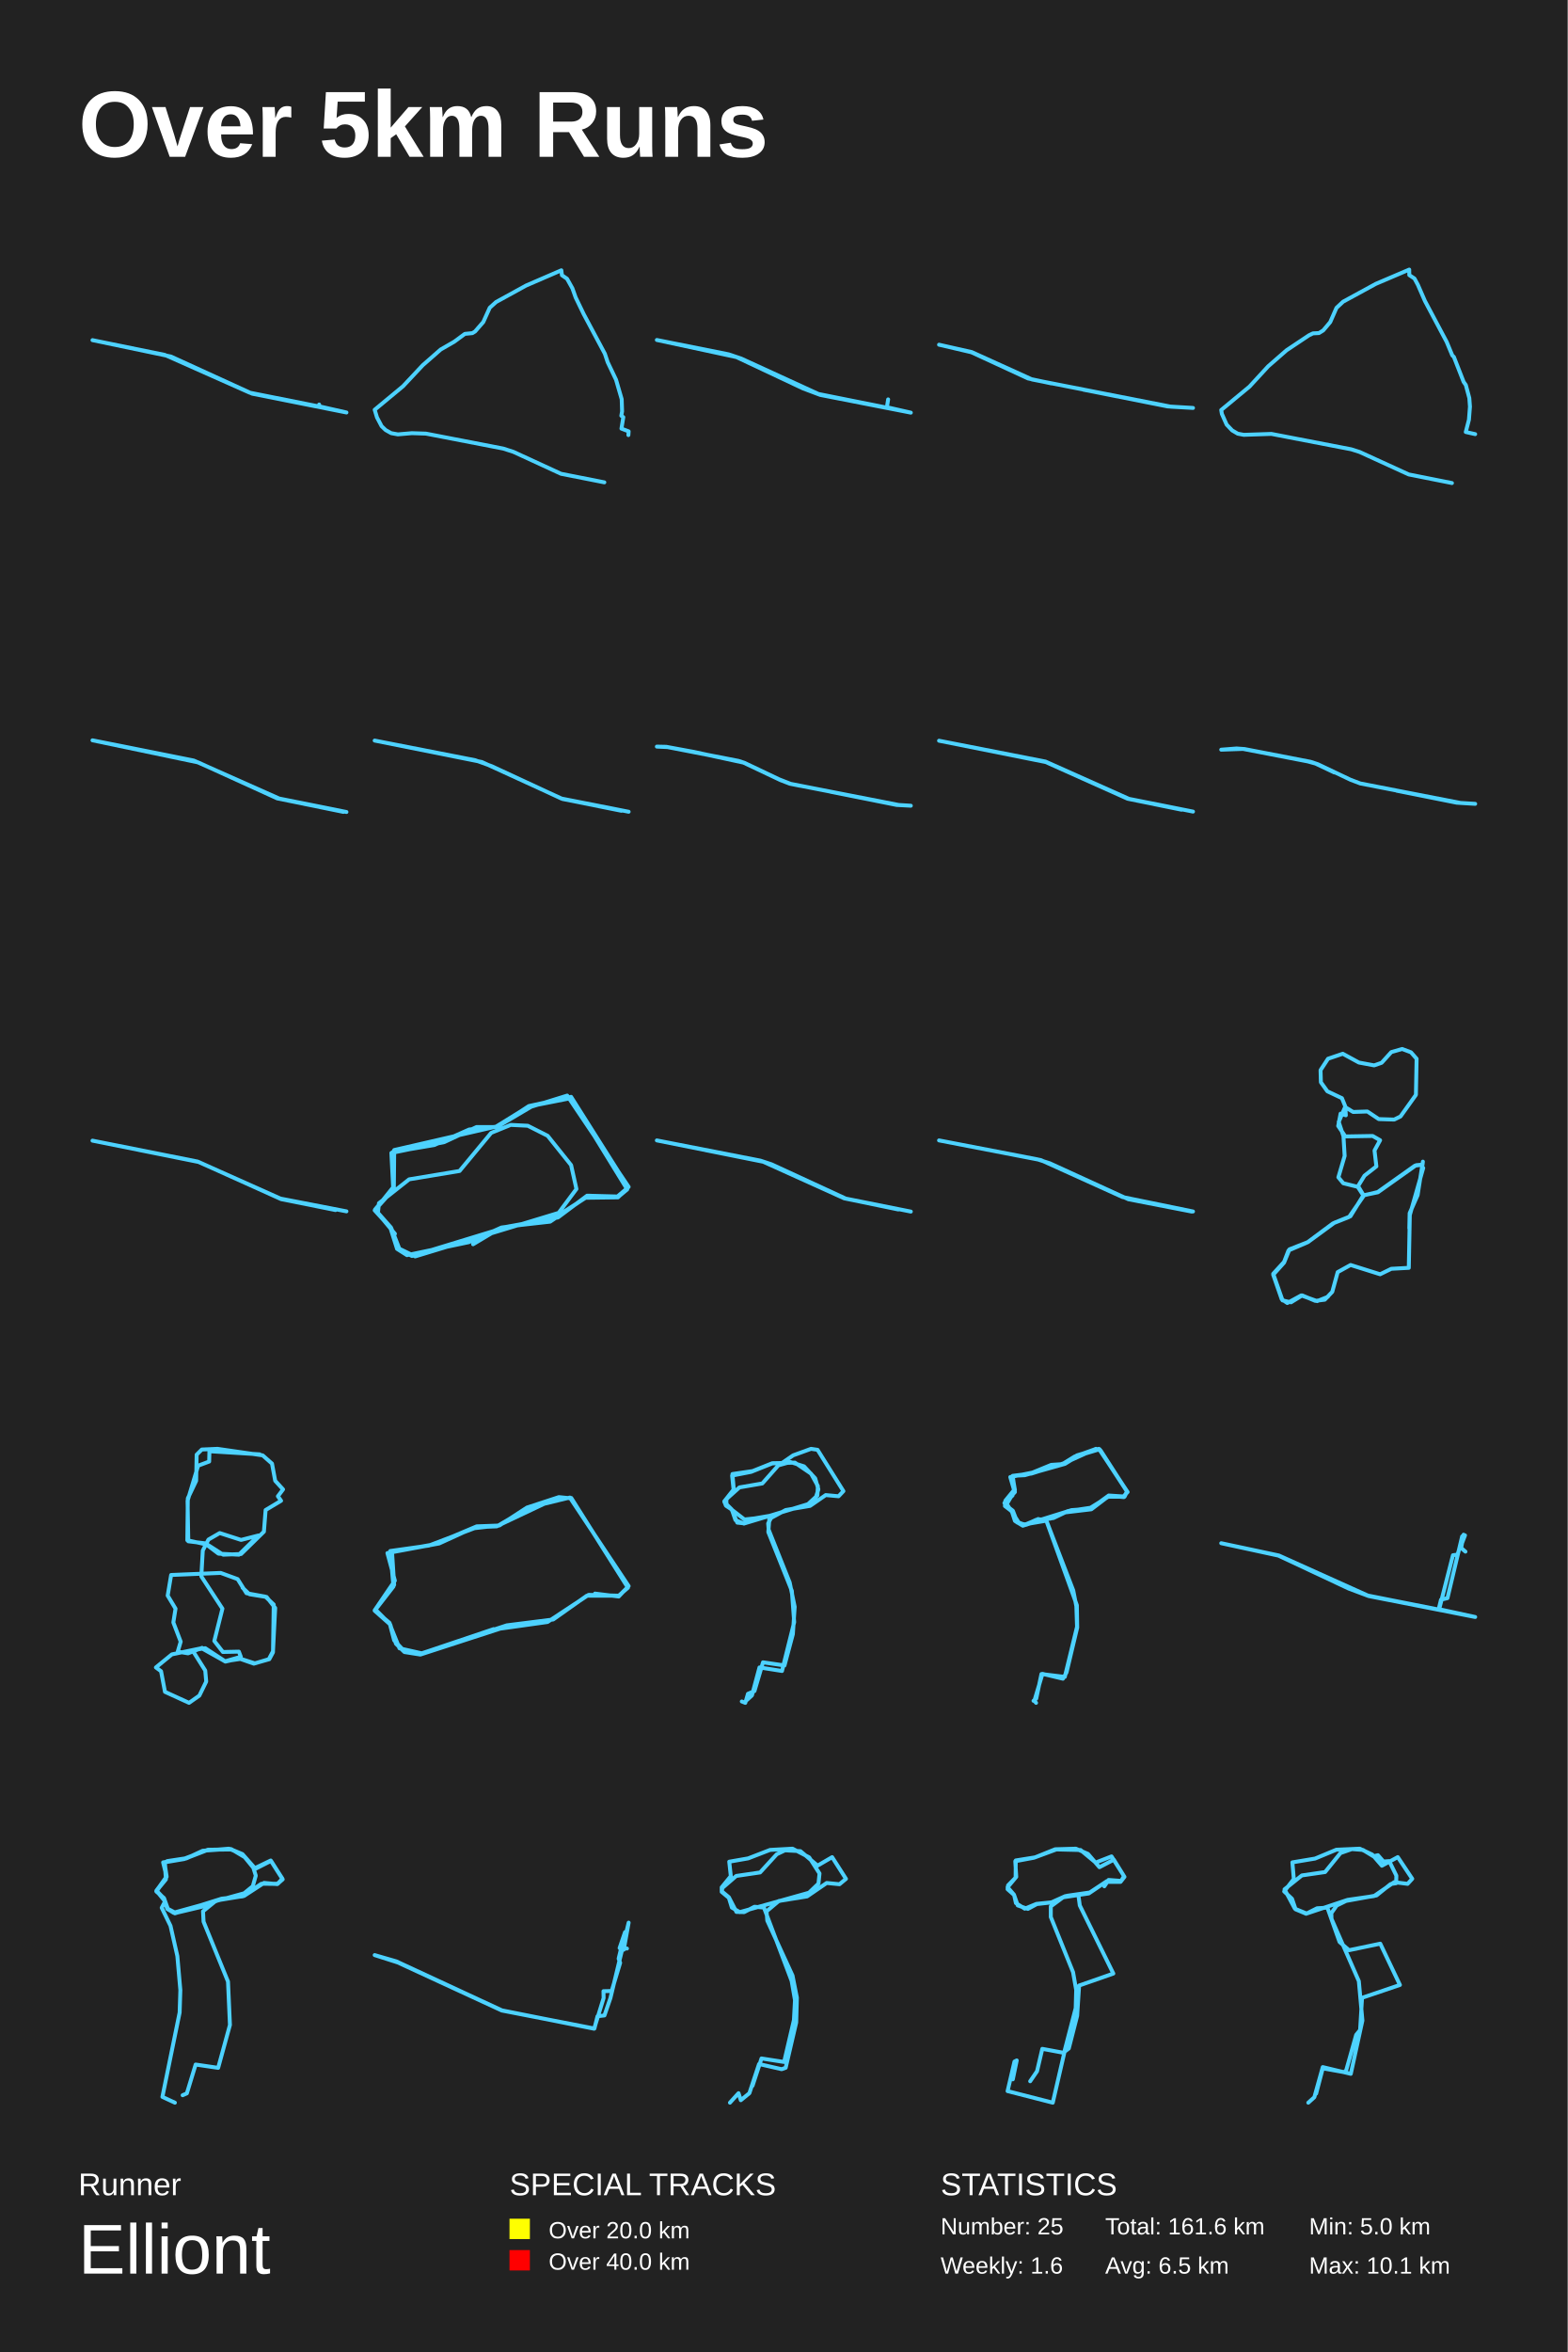
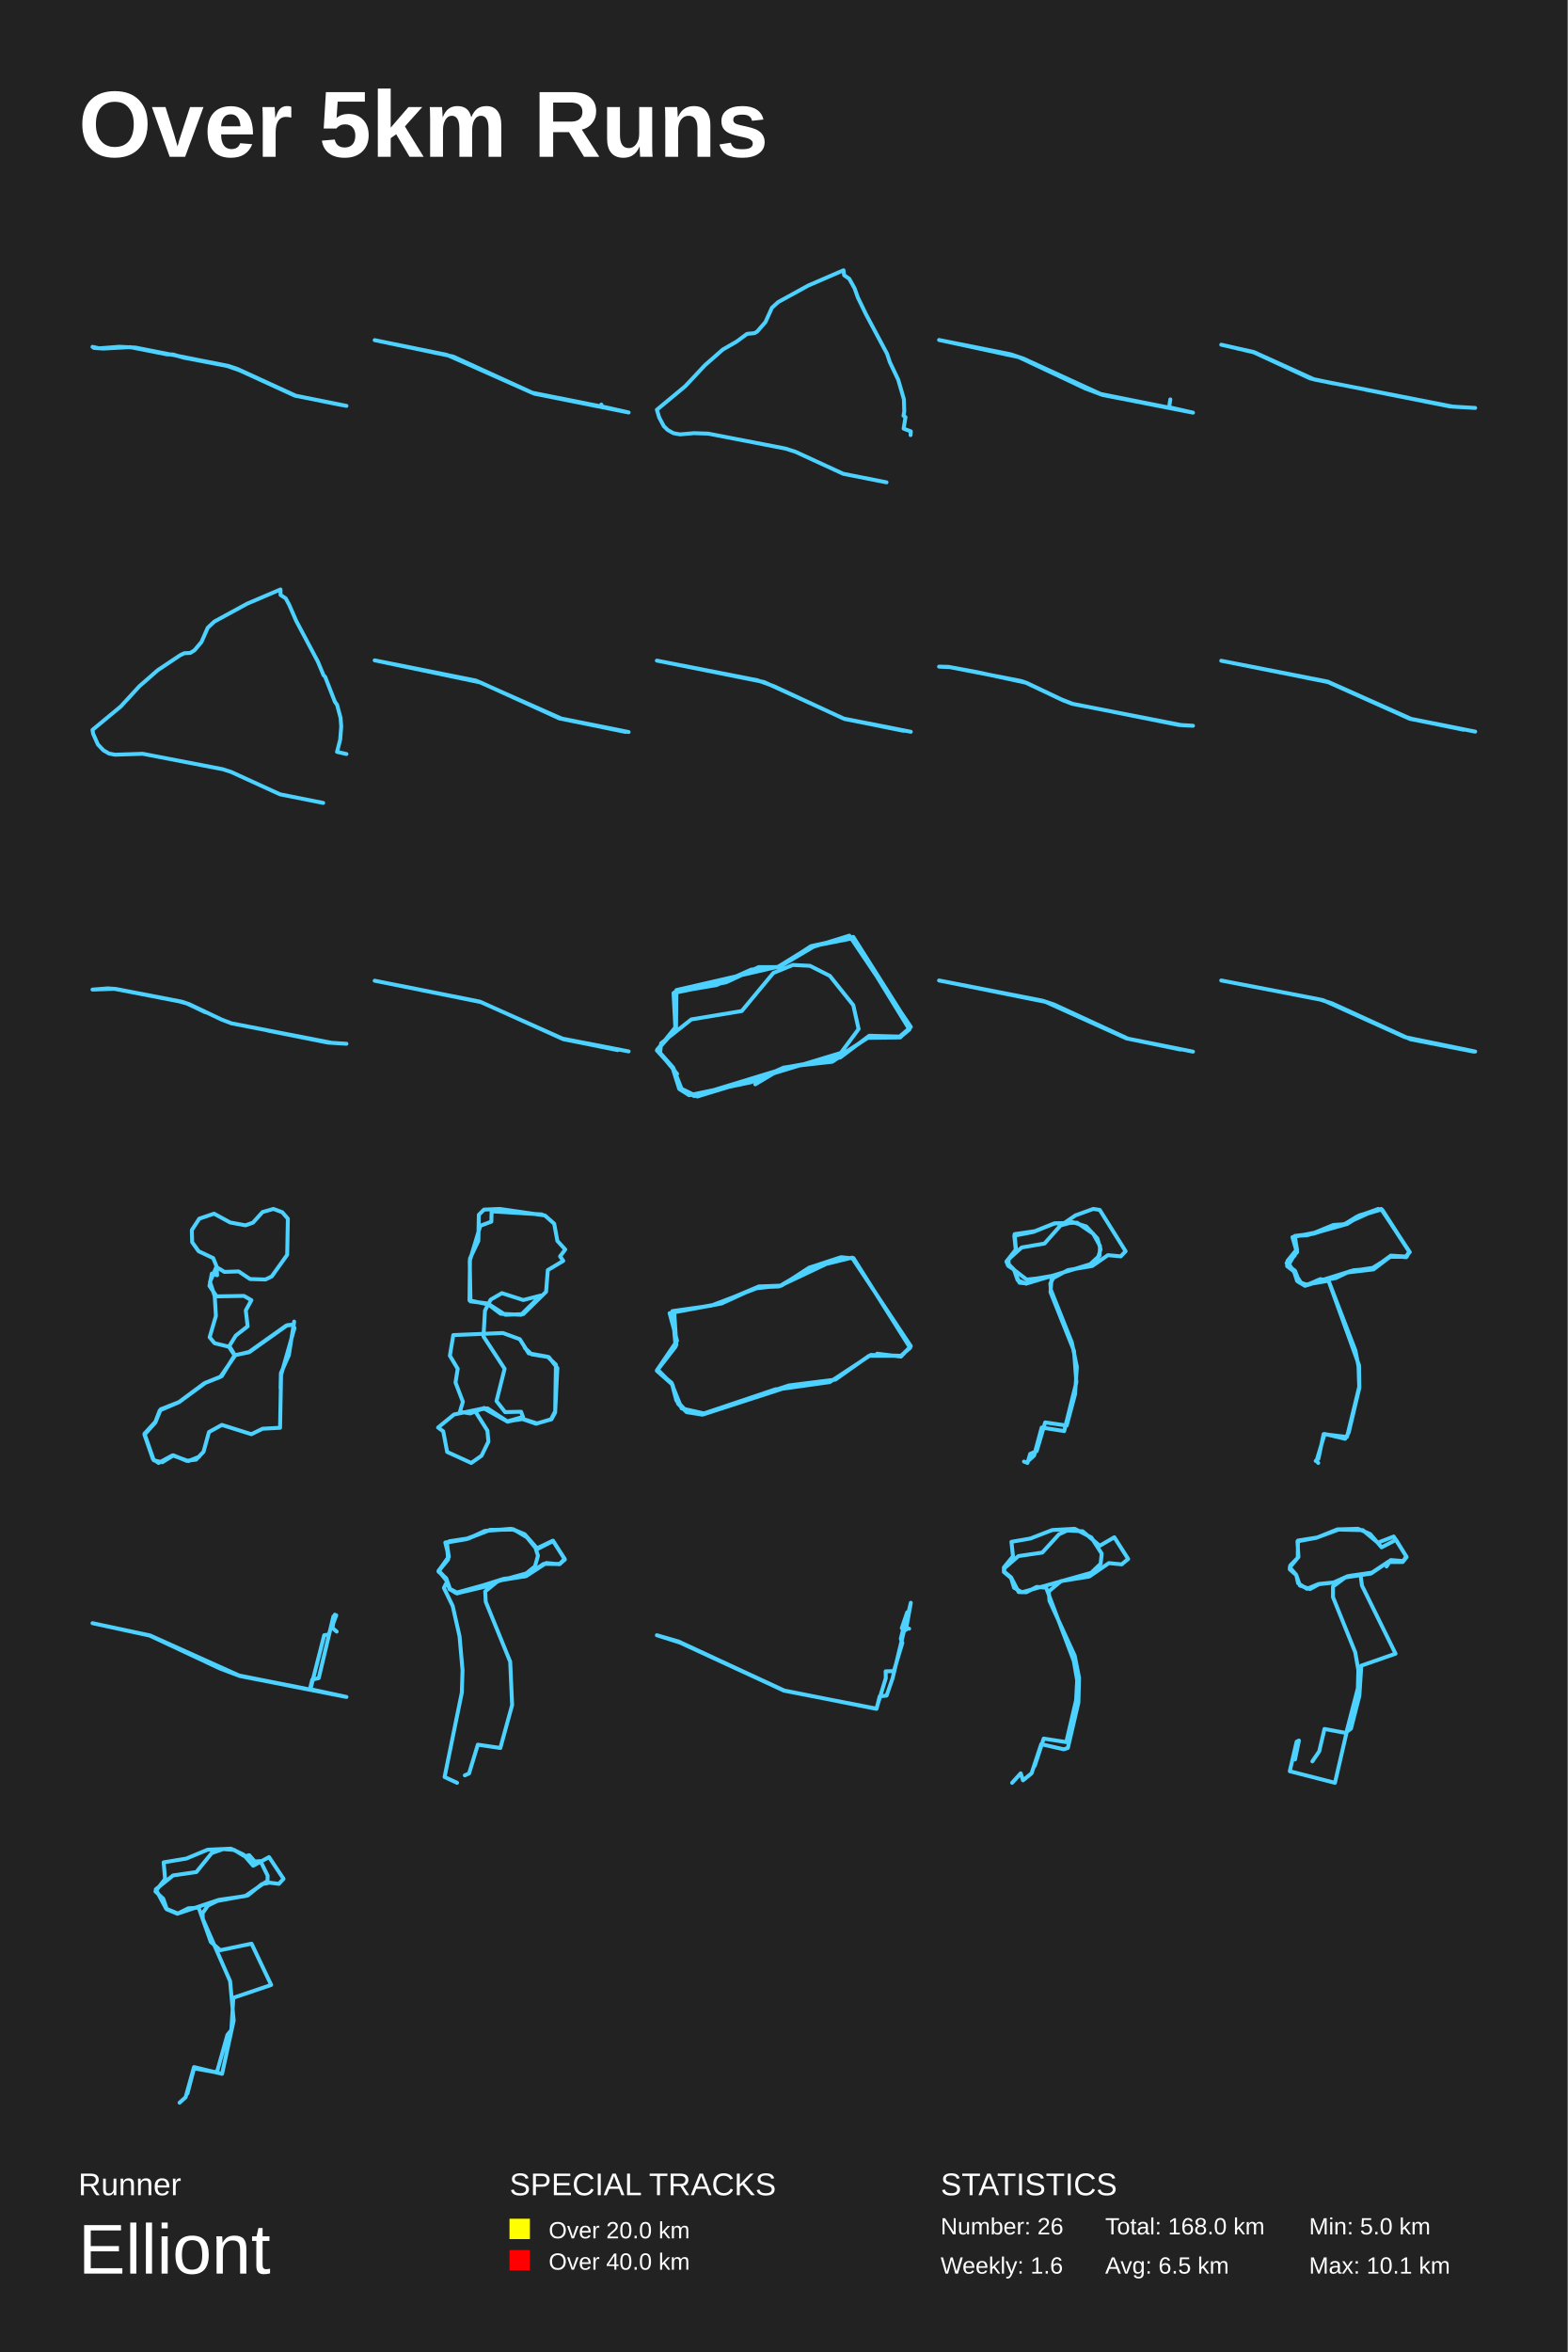
<svg xmlns="http://www.w3.org/2000/svg" baseProfile="full" height="300mm" version="1.1" viewBox="0,0,200,300" width="200mm">
  <defs />
  <rect fill="#222222" height="300" width="200" x="0" y="0" />
  <text fill="#FFFFFF" style="font-size:12px; font-family:Arial; font-weight:bold;" x="10" y="20">Over 5km Runs</text>
  <text fill="#FFFFFF" style="font-size:4px; font-family:Arial" x="10" y="280">Runner</text>
  <text fill="#FFFFFF" style="font-size:9px; font-family:Arial" x="10" y="290">Elliont</text>
  <text fill="#FFFFFF" style="font-size:4px; font-family:Arial" x="65" y="280">SPECIAL TRACKS</text>
  <rect fill="yellow" height="2.6" width="2.6" x="65" y="283" />
  <text fill="#FFFFFF" style="font-size:3px; font-family:Arial" x="70" y="285.5">Over 20.0 km</text>
  <rect fill="red" height="2.6" width="2.6" x="65" y="287" />
  <text fill="#FFFFFF" style="font-size:3px; font-family:Arial" x="70" y="289.5">Over 40.0 km</text>
  <text fill="#FFFFFF" style="font-size:4px; font-family:Arial" x="120" y="280">STATISTICS</text>
-   <text fill="#FFFFFF" style="font-size:3px; font-family:Arial" x="120" y="285">Number: 25</text>
+   <text fill="#FFFFFF" style="font-size:3px; font-family:Arial" x="120" y="285">Number: 26</text>
  <text fill="#FFFFFF" style="font-size:3px; font-family:Arial" x="120" y="290">Weekly: 1.6</text>
-   <text fill="#FFFFFF" style="font-size:3px; font-family:Arial" x="141" y="285">Total: 161.6 km</text>
+   <text fill="#FFFFFF" style="font-size:3px; font-family:Arial" x="141" y="285">Total: 168.0 km</text>
  <text fill="#FFFFFF" style="font-size:3px; font-family:Arial" x="141" y="290">Avg: 6.5 km</text>
  <text fill="#FFFFFF" style="font-size:3px; font-family:Arial" x="167" y="285">Min: 5.0 km</text>
  <text fill="#FFFFFF" style="font-size:3px; font-family:Arial" x="167" y="290">Max: 10.1 km</text>
-   <polyline fill="none" points="40.447,51.795 31.849,50.083 21.015,45.266 11.8,43.387 21.812,45.478 32.183,50.219 44.2,52.613 40.717,51.825 40.717,51.598" stroke="#4DD2FF" stroke-linecap="round" stroke-linejoin="round" stroke-width="0.5" />
-   <polyline fill="none" points="77.1,61.524 71.573,60.432 65.488,57.629 64.185,57.213 54.344,55.309 52.548,55.251 50.76,55.406 49.908,55.251 49.202,54.855 48.686,54.362 48.095,53.241 47.8,52.264 51.416,49.267 53.926,46.59 56.222,44.579 57.952,43.583 59.305,42.587 60.265,42.491 60.609,42.278 61.659,41.069 62.479,39.252 63.282,38.527 67.12,36.419 71.614,34.476 71.688,35.104 72.344,35.558 73.025,36.777 73.443,37.947 74.476,40.083 77.166,45.12 77.527,46.203 78.593,48.436 79.314,50.92 79.364,52.467 79.265,53.028 79.519,53.212 79.282,54.671 80.2,55.019 80.167,55.493" stroke="#4DD2FF" stroke-linecap="round" stroke-linejoin="round" stroke-width="0.5" />
-   <polyline fill="none" points="113.019,51.973 104.413,50.252 94.557,45.733 92.953,45.195 83.8,43.366 93.957,45.549 102.445,49.545 104.648,50.374 116.2,52.634 113.149,51.942 113.306,50.943" stroke="#4DD2FF" stroke-linecap="round" stroke-linejoin="round" stroke-width="0.5" />
-   <polyline fill="none" points="138.229,49.71 148.962,51.839 152.2,52.032 149.375,51.873 131.686,48.408 123.97,44.908 119.8,43.968 123.922,44.931 131.157,48.272 134.136,48.906" stroke="#4DD2FF" stroke-linecap="round" stroke-linejoin="round" stroke-width="0.5" />
-   <polyline fill="none" points="185.233,61.613 179.719,60.515 173.455,57.649 172.383,57.309 162.204,55.346 158.677,55.463 157.91,55.317 157.193,54.899 156.492,54.161 155.882,52.791 155.8,52.296 159.402,49.313 161.784,46.728 164.133,44.678 167.001,42.764 167.504,42.521 168.27,42.482 168.814,42.142 169.705,41.083 170.504,39.266 171.353,38.478 175.524,36.205 179.785,34.387 179.793,35.087 180.452,35.524 180.889,36.331 181.788,38.391 184.557,43.599 185.282,45.339 185.48,45.523 186.725,48.71 187.005,49.109 187.45,50.77 187.532,51.868 187.401,53.539 186.997,55.103 188.2,55.375" stroke="#4DD2FF" stroke-linecap="round" stroke-linejoin="round" stroke-width="0.5" />
-   <polyline fill="none" points="44.2,103.572 35.61,101.852 24.716,97.008 11.8,94.428 25.293,97.25 35.367,101.837 43.803,103.557" stroke="#4DD2FF" stroke-linecap="round" stroke-linejoin="round" stroke-width="0.5" />
-   <polyline fill="none" points="80.2,103.539 71.612,101.852 62.733,97.731 60.631,96.97 47.8,94.461 61.467,97.194 71.764,101.911 79.288,103.419" stroke="#4DD2FF" stroke-linecap="round" stroke-linejoin="round" stroke-width="0.5" />
-   <polyline fill="none" points="105.968,100.99 114.393,102.673 116.2,102.769 114.646,102.673 100.874,99.982 99.394,99.403 94.969,97.3 94.189,97.045 85.161,95.292 83.8,95.231 85.005,95.257 88.522,95.906 94.85,97.273 99.558,99.5 100.762,99.964 102.071,100.227" stroke="#4DD2FF" stroke-linecap="round" stroke-linejoin="round" stroke-width="0.5" />
-   <polyline fill="none" points="152.2,103.519 144.031,101.895 133.381,97.139 119.8,94.481 133.406,97.198 143.856,101.88 150.747,103.283" stroke="#4DD2FF" stroke-linecap="round" stroke-linejoin="round" stroke-width="0.5" />
-   <polyline fill="none" points="178.188,100.857 185.835,102.385 188.2,102.531 186.338,102.418 173.541,99.931 172.293,99.459 168.122,97.476 167.191,97.167 158.779,95.542 157.758,95.469 155.8,95.623 158.579,95.526 166.832,97.119 167.832,97.395 170.218,98.525" stroke="#4DD2FF" stroke-linecap="round" stroke-linejoin="round" stroke-width="0.5" />
-   <polyline fill="none" points="44.2,154.509 35.783,152.88 25.205,148.156 11.8,145.491 25.355,148.216 35.871,152.954 42.806,154.346" stroke="#4DD2FF" stroke-linecap="round" stroke-linejoin="round" stroke-width="0.5" />
-   <polyline fill="none" points="60.352,158.708 63.841,156.624 71.182,155.289 74.898,152.511 78.931,152.618 80.019,151.71 72.859,140.064 68.01,141.025 63.388,143.75 60.805,143.75 56.682,145.673 49.93,147.062 50.156,151.442 47.8,154.381 49.794,156.571 50.655,159.295 51.924,160.097 59.808,158.441 63.977,156.571 70.05,155.77 75.125,152.511 78.705,152.671 80.155,151.442 72.859,139.903 67.467,141.079 63.479,143.696 59.854,144.07 55.413,146.047 50.066,146.955 50.202,151.71 47.8,154.381 49.93,156.678 51.017,159.455 52.558,160.203 64.974,156.411 70.185,155.823 74.672,152.778 78.841,152.725 80.2,151.389 72.361,139.743 67.013,141.399 63.298,143.696 50.292,146.688 50.247,151.442 47.845,154.274 49.884,156.571 50.655,159.135 52.966,160.257 71.273,154.701 73.539,151.656 72.859,148.611 69.868,144.872 67.331,143.59 65.156,143.483 62.663,144.498 58.63,149.359 52.196,150.427 48.344,153.472 48.208,154.755 50.383,157.372" stroke="#4DD2FF" stroke-linecap="round" stroke-linejoin="round" stroke-width="0.5" />
-   <polyline fill="none" points="116.2,154.539 107.896,152.88 98.436,148.512 97.004,148.038 83.8,145.461 97.381,148.186 107.707,152.851 114.604,154.272" stroke="#4DD2FF" stroke-linecap="round" stroke-linejoin="round" stroke-width="0.5" />
-   <polyline fill="none" points="152.2,154.525 143.203,152.682 132.783,147.968 119.8,145.46 132.36,147.878 133.924,148.376 143.959,152.969 152.046,154.54" stroke="#4DD2FF" stroke-linecap="round" stroke-linejoin="round" stroke-width="0.5" />
-   <polyline fill="none" points="179.794,156.684 179.837,154.744 180.855,152.441 181.526,148.167 181.482,148.561 180.508,148.682 175.767,152.047 173.97,152.471 173.256,151.289 174.078,149.955 175.594,148.773 175.356,146.743 176.07,145.439 175.117,144.894 171.632,144.954 170.723,143.621 171.026,142.045 171.697,142.257 171.632,141.226 172.628,141.832 174.446,141.772 175.897,142.742 177.867,142.802 178.668,142.408 180.638,139.65 180.725,135.043 180.01,134.224 178.884,133.8 177.499,134.194 176.265,135.558 175.312,135.891 173.364,135.528 171.307,134.406 169.424,135.043 168.471,136.498 168.514,138.044 169.337,139.195 171.199,140.074 171.632,141.135 170.788,143.105 171.394,144.924 171.545,147.44 170.744,150.167 171.372,150.925 173.212,151.38 173.927,152.471 172.281,155.138 170.246,155.956 166.847,158.442 164.379,159.502 163.817,160.957 162.431,162.472 163.622,165.867 164.704,166.109 166.133,165.23 167.8,165.927 169.012,165.776 169.965,164.776 170.658,162.26 172.303,161.351 176.07,162.533 177.499,161.836 179.729,161.715 179.859,154.986 181.569,148.985 181.309,148.561 180.66,148.622 175.789,152.077 174.035,152.441 172.108,155.229 170.052,156.047 166.826,158.442 164.509,159.351 163.817,161.048 162.431,162.594 163.514,165.715 164.228,166.2 166.003,165.23 168.038,165.958 169.402,165.412" stroke="#4DD2FF" stroke-linecap="round" stroke-linejoin="round" stroke-width="0.5" />
-   <polyline fill="none" points="30.944,202.513 31.821,203.346 34.013,203.697 35.109,205.1 34.827,210.624 34.294,211.632 32.384,212.202 30.505,211.545 28.752,211.939 25.777,210.185 23.992,210.887 22.676,210.668 23.052,209.396 22.113,206.941 22.394,205.187 21.392,203.521 21.831,200.891 28.157,200.628 30.317,201.417 31.445,203.215 33.856,203.653 34.921,204.661 34.827,210.755 34.357,211.632 32.509,212.158 30.724,211.588 28.689,211.895 25.714,210.229 21.925,211.018 19.889,212.684 20.547,213.167 21.048,215.797 24.117,217.2 25.432,216.279 26.309,214.482 26.184,213.079 24.555,210.492 26.184,210.229 28.72,211.895 30.724,211.325 30.474,210.668 28.438,210.712 27.342,209.309 28.376,205.187 25.683,201.066 25.871,197.778 26.591,196.375 28.031,195.542 30.756,196.419 32.979,195.849 30.474,198.304 27.875,198.173 26.309,196.989 23.898,196.463 23.96,191.114 25.025,188.878 25.088,185.545 25.745,184.888 27.749,184.8 33.512,185.633 34.702,186.685 35.109,188.878 36.111,189.974 35.453,190.851 35.86,191.421 33.887,192.604 33.668,195.367 30.756,198.216 28.47,198.304 26.215,196.857 24.023,196.594 23.929,191.421 25.276,186.948 26.685,186.422 26.716,185.107 33.136,185.502" stroke="#4DD2FF" stroke-linecap="round" stroke-linejoin="round" stroke-width="0.5" />
-   <polyline fill="none" points="75.907,203.264 78.935,203.637 80.2,202.305 72.699,191.012 67.457,192.29 63.39,194.687 60.859,194.794 54.714,197.138 49.788,197.83 50.195,202.359 47.8,205.448 49.788,207.206 50.511,209.657 51.596,210.722 53.629,211.042 63.797,207.739 69.852,206.887 75.094,203.424 78.935,203.531 80.11,202.518 72.879,191.065 70.891,191.118 63.571,194.581 60.227,194.954 56.024,196.872 49.427,198.097 50.376,201.613 47.8,205.395 49.698,206.993 50.285,209.231 51.641,210.669 53.629,210.935 64.655,207.313 70.575,206.567 74.868,203.531 78.98,203.531 80.11,202.412 72.879,191.118 71.298,190.958 67.231,192.29 63.706,194.581 60.814,194.687 55.392,196.978 50.014,197.937 50.285,202.145 47.89,205.288 49.698,207.1 50.963,210.243 53.81,210.882 62.983,207.792" stroke="#4DD2FF" stroke-linecap="round" stroke-linejoin="round" stroke-width="0.5" />
-   <polyline fill="none" points="95.274,216.849 95.934,216.246 96.892,212.683 99.766,213.135 101.32,206.911 101.022,202.92 98.02,195.416 98.148,193.735 100.234,192.606 103.342,192.078 105.344,190.698 106.983,190.849 107.6,190.196 104.301,184.925 103.47,184.8 101.192,185.628 99.766,186.607 98.531,186.632 96.019,187.636 93.443,188.013 93.613,189.97 92.4,191.501 92.612,192.053 93.336,192.53 94.06,194.212 94.976,194.312 103.151,191.853 104.066,191.049 104.407,189.97 104.002,188.565 102.576,187.034 100.83,186.482 99.297,186.908 97.254,189.217 94.337,189.719 92.655,191.225 92.698,192.053 94.976,193.81 97.573,193.534 103.087,191.853 104.279,190.748 104.343,189.544 103.47,187.962 101.405,186.557 98.531,186.657 95.827,187.737 93.4,188.213 93.592,190.071 92.421,191.602 93.358,192.53 93.826,193.886 94.912,194.337 96.189,193.685 98.552,193.283 97.999,194.312 98.063,195.115 100.745,201.841 101.384,204.953 101.15,208.442 100.085,212.432 97.339,212.03 96.253,215.694 95.423,216.046 95.082,217.2 94.635,217.024" stroke="#4DD2FF" stroke-linecap="round" stroke-linejoin="round" stroke-width="0.5" />
-   <polyline fill="none" points="132.18,217.2 131.961,216.941 132.992,213.5 135.605,214.121 136.066,213.318 137.427,207.6 137.383,204.753 133.497,193.987 132.444,193.754 130.951,194.479 130.029,194.298 128.295,191.606 129.48,190.312 129.195,188.242 130.731,188.164 135.868,186.715 137.537,185.68 140.281,184.852 143.815,190.261 143.376,190.959 141.444,190.778 139.381,192.279 136.241,192.745 134.397,193.625 132.048,193.936 130.622,194.531 129.7,194.143 129.173,192.693 128.338,192.072 128.338,191.581 129.48,190.054 129.173,188.268 131.587,187.957 135.802,186.612 139.798,184.8 140.413,185.007 143.793,190.261 143.464,190.908 141.598,190.778 138.898,192.46 136.702,192.616 130.731,194.479 129.809,194.22 129.217,192.693 128.338,192.021 129.458,190.105 129.195,188.242 131.5,187.957 135.627,186.689 137.098,185.783 139.842,184.8 140.347,185.007 143.771,190.235 143.442,190.882 141.444,190.752 139.315,192.305 136.22,192.745 134.002,193.703 132.18,193.858 130.775,194.505 129.743,194.117 129.195,192.693 128.317,192.046 128.295,191.606 129.173,190.752 128.141,191.71 129.107,192.849 129.546,194.039 130.49,194.608 135.956,192.9 139.227,192.512 141.335,190.908 143.288,190.908 143.859,190.312 140.193,184.8 137.405,185.628 135.671,186.741 134.112,186.845 131.719,187.828 128.887,188.397 129.37,190.054 128.251,191.425 128.207,192.098 129.085,192.771 129.48,193.987 130.314,194.505 133.497,193.961 136.922,202.864 137.317,204.882 137.405,207.496 135.846,213.888 132.861,213.525 132.202,216.657 131.851,216.941" stroke="#4DD2FF" stroke-linecap="round" stroke-linejoin="round" stroke-width="0.5" />
-   <polyline fill="none" points="186.955,197.91 186.41,197.448 186.718,195.75 185.949,198.289 185.361,198.371 183.613,205.228 183.418,205.277 174.51,203.514 163.155,198.404 155.8,196.838 163.099,198.421 172.063,202.624 174.608,203.58 188.2,206.25 183.543,205.244 183.837,204.041 184.662,203.843 186.536,195.965 186.9,195.833 186.41,197.118" stroke="#4DD2FF" stroke-linecap="round" stroke-linejoin="round" stroke-width="0.5" />
-   <polyline fill="none" points="23.299,267.248 23.838,267.01 24.96,263.334 27.832,263.757 29.335,258.282 29.088,252.754 25.969,245.11 25.902,243.788 27.585,242.413 31.13,241.831 33.688,240.164 35.37,240.323 36.066,239.715 34.563,237.361 32.543,238.392 30.928,236.514 29.2,235.8 25.969,236.065 23.771,237.043 20.809,237.546 21.258,239.397 19.956,241.275 20.921,242.095 21.415,243.471 22.424,244 26.104,243.127 28.236,242.201 31.04,241.831 33.351,240.27 35.37,240.297 36.044,239.662 34.585,237.361 32.566,238.339 30.928,236.488 29.335,235.826 25.857,236.065 23.816,237.017 21.37,237.387 21.033,237.652 21.213,239.477 19.956,241.143 20.876,242.095 21.347,243.497 22.312,244.052 28.28,242.175 30.95,241.884 33.374,240.27 35.46,240.27 36.021,239.609 34.54,237.308 32.454,238.313 30.906,236.488 29.537,235.906 26.53,235.932 23.591,237.043 21.325,237.387 21.011,237.625 21.168,239.715 19.934,241.222 20.944,242.148 21.392,243.497 22.133,243.973 31.152,241.487 32.252,240.588 32.633,239.239 32.319,238.233 31.22,236.884 29.492,235.853 26.508,235.959 23.501,237.123 20.989,237.546 21.258,239.344 19.956,241.169 21.056,242.518 20.63,243.338 21.751,245.639 22.626,249.501 23.008,253.839 22.918,256.695 20.719,267.459 22.312,268.2" stroke="#4DD2FF" stroke-linecap="round" stroke-linejoin="round" stroke-width="0.5" />
-   <polyline fill="none" points="79.987,248.539 79.047,248.476 79.739,246.447 78.922,249.835 79.118,250.358 78.035,253.956 76.988,253.977 77.006,254.855 75.8,258.766 64.035,256.424 50.55,250.17 47.8,249.375 50.745,250.316 64.018,256.444 75.835,258.745 76.225,257.177 77.113,257.072 77.876,254.855 80.2,245.234 79.579,248.685" stroke="#4DD2FF" stroke-linecap="round" stroke-linejoin="round" stroke-width="0.5" />
-   <polyline fill="none" points="93.123,268.2 94.219,266.987 94.51,267.884 95.606,266.987 96.836,263.27 99.72,263.929 100.235,263.745 101.577,257.972 101.666,254.808 101.107,251.987 97.887,244.975 97.797,243.788 99.363,242.47 102.963,241.89 105.468,240.176 107.1,240.335 107.928,239.649 106.161,236.881 104.305,237.962 102.113,236.116 100.145,236.011 99.094,236.512 96.97,238.832 93.928,239.28 92.161,240.809 92.072,241.31 92.989,242.075 93.369,243.314 94.376,243.894 103.209,241.416 104.417,240.256 104.551,238.964 103.232,236.907 101.107,235.8 98.244,235.958 95.449,237.039 93.034,237.461 93.235,239.306 92.072,240.73 92.072,241.231 92.989,241.996 93.951,243.867 94.935,243.894 96.254,243.208 97.462,243.314 100.995,252.673 101.42,255.125 101.286,257.655 100.034,263.007 97.149,262.559 96.008,266.038" stroke="#4DD2FF" stroke-linecap="round" stroke-linejoin="round" stroke-width="0.5" />
-   <polyline fill="none" points="131.426,265.467 132.303,264.187 132.972,261.331 135.749,261.848 137.232,256.137 137.295,253.822 136.898,251.557 134.058,244.516 134.058,243.162 135.624,242.005 138.903,241.512 141.075,240.035 142.955,240.035 143.456,239.395 141.806,236.785 139.78,237.573 137.859,235.972 134.768,235.898 131.906,236.957 129.526,237.4 129.651,239.395 128.544,240.724 129.358,241.66 129.839,243.039 131.134,243.482 132.282,242.866 134.225,242.645 136.125,241.808 139.028,241.389 141.221,239.936 140.887,240.601 141.43,239.789 143.038,239.912 143.393,239.296 142.099,237.203 140.261,238.164 138.799,236.465 137.253,235.8 134.622,235.874 132.053,236.908 129.588,237.302 129.567,239.493 128.607,240.478 128.544,240.971 129.379,241.709 129.609,242.743 130.737,243.457 132.22,242.842 134.141,242.645 135.896,241.857 137.566,241.635 137.754,243.039 142.036,251.73 137.671,253.256 137.42,257.121 136.355,261.282 135.812,261.701 134.308,268.2 128.544,266.723 129.421,262.956 129.713,262.809 129.212,265.221" stroke="#4DD2FF" stroke-linecap="round" stroke-linejoin="round" stroke-width="0.5" />
-   <polyline fill="none" points="166.906,268.2 167.681,267.502 168.752,263.66 172.33,264.52 173.812,257.723 173.356,252.699 169.869,244.747 169.846,244.021 170.53,243.054 171.738,242.463 175.612,241.764 177.413,240.314 178.119,240.206 178.142,239.239 177.23,237.385 176.501,237.439 175.795,236.633 175.202,236.767 173.88,235.961 172.467,235.854 171.009,236.364 169.049,238.782 166.086,239.212 163.875,240.985 165.197,243.457 166.701,244.075 171.92,242.329 175.293,241.845 177.868,240.072 179.578,240.287 180.17,239.642 178.324,236.875 176.296,237.976 175.065,236.552 173.47,235.8 170.484,235.934 167.772,237.063 164.878,237.546 165.06,239.669 163.83,241.254 164.832,242.194 165.288,243.538 166.633,244.102 168.023,243.403 169.345,243.323 170.895,247.702 172.103,248.75 176.091,247.917 178.598,253.183 173.766,254.821 173.516,258.932 173.014,259.55 171.738,264.09 171.464,264.305 168.752,263.821 167.909,267.045" stroke="#4DD2FF" stroke-linecap="round" stroke-linejoin="round" stroke-width="0.5" />
+   <polyline fill="none" points="44.2,51.77 37.724,50.473 30.255,47.044 29.135,46.674 17.284,44.334 15.2,44.23 12.665,44.427 11.8,44.241 11.987,44.38 13.176,44.461 16.605,44.276 21.313,45.203 22.069,45.214 23.376,45.608 29.007,46.685 30.57,47.241 37.606,50.462 43.532,51.655" stroke="#4DD2FF" stroke-linecap="round" stroke-linejoin="round" stroke-width="0.5" />
+   <polyline fill="none" points="76.447,51.795 67.849,50.083 57.015,45.266 47.8,43.387 57.812,45.478 68.183,50.219 80.2,52.613 76.717,51.825 76.717,51.598" stroke="#4DD2FF" stroke-linecap="round" stroke-linejoin="round" stroke-width="0.5" />
+   <polyline fill="none" points="113.1,61.524 107.573,60.432 101.488,57.629 100.185,57.213 90.344,55.309 88.548,55.251 86.76,55.406 85.908,55.251 85.202,54.855 84.686,54.362 84.095,53.241 83.8,52.264 87.416,49.267 89.926,46.59 92.222,44.579 93.952,43.583 95.305,42.587 96.265,42.491 96.609,42.278 97.659,41.069 98.479,39.252 99.282,38.527 103.12,36.419 107.614,34.476 107.688,35.104 108.344,35.558 109.025,36.777 109.443,37.947 110.476,40.083 113.166,45.12 113.527,46.203 114.593,48.436 115.314,50.92 115.364,52.467 115.265,53.028 115.519,53.212 115.282,54.671 116.2,55.019 116.167,55.493" stroke="#4DD2FF" stroke-linecap="round" stroke-linejoin="round" stroke-width="0.5" />
+   <polyline fill="none" points="149.019,51.973 140.413,50.252 130.557,45.733 128.953,45.195 119.8,43.366 129.957,45.549 138.445,49.545 140.648,50.374 152.2,52.634 149.149,51.942 149.306,50.943" stroke="#4DD2FF" stroke-linecap="round" stroke-linejoin="round" stroke-width="0.5" />
+   <polyline fill="none" points="174.229,49.71 184.962,51.839 188.2,52.032 185.375,51.873 167.686,48.408 159.97,44.908 155.8,43.968 159.922,44.931 167.157,48.272 170.136,48.906" stroke="#4DD2FF" stroke-linecap="round" stroke-linejoin="round" stroke-width="0.5" />
+   <polyline fill="none" points="41.233,102.413 35.719,101.315 29.455,98.449 28.383,98.109 18.204,96.146 14.677,96.263 13.91,96.117 13.193,95.699 12.492,94.961 11.882,93.591 11.8,93.096 15.402,90.113 17.784,87.528 20.133,85.478 23.001,83.564 23.504,83.321 24.27,83.282 24.814,82.942 25.705,81.883 26.504,80.066 27.353,79.278 31.524,77.005 35.785,75.187 35.793,75.887 36.452,76.324 36.889,77.131 37.788,79.191 40.557,84.399 41.282,86.139 41.48,86.323 42.725,89.51 43.005,89.909 43.45,91.57 43.532,92.668 43.401,94.339 42.997,95.903 44.2,96.175" stroke="#4DD2FF" stroke-linecap="round" stroke-linejoin="round" stroke-width="0.5" />
+   <polyline fill="none" points="80.2,93.372 71.61,91.652 60.716,86.808 47.8,84.228 61.293,87.05 71.367,91.637 79.803,93.357" stroke="#4DD2FF" stroke-linecap="round" stroke-linejoin="round" stroke-width="0.5" />
+   <polyline fill="none" points="116.2,93.339 107.612,91.652 98.733,87.531 96.631,86.77 83.8,84.261 97.467,86.994 107.764,91.711 115.288,93.219" stroke="#4DD2FF" stroke-linecap="round" stroke-linejoin="round" stroke-width="0.5" />
+   <polyline fill="none" points="141.968,90.79 150.393,92.473 152.2,92.569 150.646,92.473 136.874,89.782 135.394,89.203 130.969,87.1 130.189,86.845 121.161,85.092 119.8,85.031 121.005,85.057 124.522,85.706 130.85,87.073 135.558,89.3 136.762,89.764 138.071,90.027" stroke="#4DD2FF" stroke-linecap="round" stroke-linejoin="round" stroke-width="0.5" />
+   <polyline fill="none" points="188.2,93.319 180.031,91.695 169.381,86.939 155.8,84.281 169.406,86.998 179.856,91.68 186.747,93.083" stroke="#4DD2FF" stroke-linecap="round" stroke-linejoin="round" stroke-width="0.5" />
+   <polyline fill="none" points="34.188,131.457 41.835,132.985 44.2,133.131 42.338,133.018 29.541,130.531 28.293,130.059 24.122,128.076 23.191,127.767 14.779,126.142 13.758,126.069 11.8,126.223 14.579,126.126 22.832,127.719 23.832,127.995 26.218,129.125" stroke="#4DD2FF" stroke-linecap="round" stroke-linejoin="round" stroke-width="0.5" />
+   <polyline fill="none" points="80.2,134.109 71.783,132.48 61.205,127.756 47.8,125.091 61.355,127.816 71.871,132.554 78.806,133.946" stroke="#4DD2FF" stroke-linecap="round" stroke-linejoin="round" stroke-width="0.5" />
+   <polyline fill="none" points="96.352,138.308 99.841,136.224 107.182,134.889 110.898,132.111 114.931,132.218 116.019,131.31 108.859,119.664 104.01,120.625 99.388,123.35 96.805,123.35 92.682,125.273 85.93,126.662 86.156,131.042 83.8,133.981 85.794,136.171 86.655,138.895 87.924,139.697 95.808,138.041 99.977,136.171 106.05,135.37 111.125,132.111 114.705,132.271 116.155,131.042 108.859,119.503 103.467,120.679 99.479,123.296 95.854,123.67 91.413,125.647 86.066,126.555 86.202,131.31 83.8,133.981 85.93,136.278 87.017,139.055 88.558,139.803 100.974,136.011 106.185,135.423 110.672,132.378 114.841,132.325 116.2,130.989 108.361,119.343 103.013,120.999 99.298,123.296 86.292,126.288 86.247,131.042 83.845,133.874 85.884,136.171 86.655,138.735 88.966,139.857 107.273,134.301 109.539,131.256 108.859,128.211 105.868,124.472 103.331,123.19 101.156,123.083 98.663,124.098 94.63,128.959 88.196,130.027 84.344,133.072 84.208,134.355 86.383,136.972" stroke="#4DD2FF" stroke-linecap="round" stroke-linejoin="round" stroke-width="0.5" />
+   <polyline fill="none" points="152.2,134.139 143.896,132.48 134.436,128.112 133.004,127.638 119.8,125.061 133.381,127.786 143.707,132.451 150.604,133.872" stroke="#4DD2FF" stroke-linecap="round" stroke-linejoin="round" stroke-width="0.5" />
+   <polyline fill="none" points="188.2,134.125 179.203,132.282 168.783,127.568 155.8,125.06 168.36,127.478 169.924,127.976 179.959,132.569 188.046,134.14" stroke="#4DD2FF" stroke-linecap="round" stroke-linejoin="round" stroke-width="0.5" />
+   <polyline fill="none" points="35.794,177.084 35.837,175.144 36.855,172.841 37.526,168.567 37.482,168.961 36.508,169.082 31.767,172.447 29.97,172.871 29.256,171.689 30.078,170.355 31.594,169.173 31.356,167.143 32.07,165.839 31.117,165.294 27.632,165.354 26.723,164.021 27.026,162.445 27.697,162.657 27.632,161.626 28.628,162.232 30.446,162.172 31.897,163.142 33.867,163.202 34.668,162.808 36.638,160.05 36.725,155.443 36.01,154.624 34.884,154.2 33.499,154.594 32.265,155.958 31.312,156.291 29.364,155.928 27.307,154.806 25.424,155.443 24.471,156.898 24.514,158.444 25.337,159.595 27.199,160.474 27.632,161.535 26.788,163.505 27.394,165.324 27.545,167.84 26.744,170.567 27.372,171.325 29.212,171.78 29.927,172.871 28.281,175.538 26.246,176.356 22.847,178.842 20.379,179.902 19.817,181.357 18.431,182.872 19.622,186.267 20.704,186.509 22.133,185.63 23.8,186.327 25.012,186.176 25.965,185.176 26.658,182.66 28.303,181.751 32.07,182.933 33.499,182.236 35.729,182.115 35.859,175.386 37.569,169.385 37.309,168.961 36.66,169.022 31.789,172.477 30.035,172.841 28.108,175.629 26.052,176.447 22.826,178.842 20.509,179.751 19.817,181.448 18.431,182.994 19.514,186.115 20.228,186.6 22.003,185.63 24.038,186.358 25.402,185.812" stroke="#4DD2FF" stroke-linecap="round" stroke-linejoin="round" stroke-width="0.5" />
+   <polyline fill="none" points="66.944,171.913 67.821,172.746 70.013,173.097 71.109,174.5 70.827,180.024 70.294,181.032 68.384,181.602 66.505,180.945 64.752,181.339 61.777,179.585 59.992,180.287 58.676,180.068 59.052,178.796 58.113,176.341 58.394,174.587 57.392,172.921 57.831,170.291 64.157,170.028 66.317,170.817 67.445,172.615 69.856,173.053 70.921,174.061 70.827,180.155 70.357,181.032 68.509,181.558 66.724,180.988 64.689,181.295 61.714,179.629 57.925,180.418 55.889,182.084 56.547,182.567 57.048,185.197 60.117,186.6 61.432,185.679 62.309,183.882 62.184,182.479 60.555,179.892 62.184,179.629 64.72,181.295 66.724,180.725 66.474,180.068 64.438,180.112 63.342,178.709 64.376,174.587 61.683,170.466 61.871,167.178 62.591,165.775 64.031,164.942 66.756,165.819 68.979,165.249 66.474,167.704 63.875,167.573 62.309,166.389 59.898,165.863 59.96,160.514 61.025,158.278 61.088,154.945 61.745,154.288 63.749,154.2 69.512,155.033 70.702,156.085 71.109,158.278 72.111,159.374 71.453,160.251 71.86,160.821 69.887,162.004 69.668,164.767 66.756,167.616 64.47,167.704 62.215,166.257 60.023,165.994 59.929,160.821 61.276,156.348 62.685,155.822 62.716,154.507 69.136,154.902" stroke="#4DD2FF" stroke-linecap="round" stroke-linejoin="round" stroke-width="0.5" />
+   <polyline fill="none" points="111.907,172.664 114.935,173.037 116.2,171.705 108.699,160.412 103.457,161.69 99.39,164.087 96.859,164.194 90.714,166.538 85.788,167.23 86.195,171.759 83.8,174.848 85.788,176.606 86.511,179.057 87.596,180.122 89.629,180.442 99.797,177.139 105.852,176.287 111.094,172.824 114.935,172.931 116.11,171.918 108.879,160.465 106.891,160.518 99.571,163.981 96.227,164.354 92.024,166.272 85.427,167.497 86.376,171.013 83.8,174.795 85.698,176.393 86.285,178.631 87.641,180.069 89.629,180.335 100.655,176.713 106.575,175.967 110.868,172.931 114.98,172.931 116.11,171.812 108.879,160.518 107.298,160.358 103.231,161.69 99.706,163.981 96.814,164.087 91.392,166.378 86.014,167.337 86.285,171.545 83.89,174.688 85.698,176.5 86.963,179.643 89.81,180.282 98.983,177.192" stroke="#4DD2FF" stroke-linecap="round" stroke-linejoin="round" stroke-width="0.5" />
+   <polyline fill="none" points="131.274,186.249 131.934,185.646 132.892,182.083 135.766,182.535 137.32,176.311 137.022,172.32 134.02,164.816 134.148,163.135 136.234,162.006 139.342,161.478 141.344,160.098 142.983,160.249 143.6,159.596 140.301,154.325 139.47,154.2 137.192,155.028 135.766,156.007 134.531,156.032 132.019,157.036 129.443,157.413 129.613,159.37 128.4,160.901 128.612,161.453 129.336,161.93 130.06,163.612 130.976,163.712 139.151,161.253 140.066,160.449 140.407,159.37 140.002,157.965 138.576,156.434 136.83,155.882 135.297,156.308 133.254,158.617 130.337,159.119 128.655,160.625 128.698,161.453 130.976,163.21 133.573,162.934 139.087,161.253 140.279,160.148 140.343,158.944 139.47,157.362 137.405,155.957 134.531,156.057 131.827,157.137 129.4,157.613 129.592,159.471 128.421,161.002 129.358,161.93 129.826,163.286 130.912,163.737 132.189,163.085 134.552,162.683 133.999,163.712 134.063,164.515 136.745,171.241 137.384,174.353 137.15,177.842 136.085,181.832 133.339,181.43 132.253,185.094 131.423,185.446 131.082,186.6 130.635,186.424" stroke="#4DD2FF" stroke-linecap="round" stroke-linejoin="round" stroke-width="0.5" />
+   <polyline fill="none" points="168.18,186.6 167.961,186.341 168.992,182.9 171.605,183.521 172.066,182.718 173.427,177 173.383,174.153 169.497,163.387 168.444,163.154 166.951,163.879 166.029,163.698 164.295,161.006 165.48,159.712 165.195,157.642 166.731,157.564 171.868,156.115 173.537,155.08 176.281,154.252 179.815,159.661 179.376,160.359 177.444,160.178 175.381,161.679 172.241,162.145 170.397,163.025 168.048,163.336 166.622,163.931 165.7,163.543 165.173,162.093 164.338,161.472 164.338,160.981 165.48,159.454 165.173,157.668 167.587,157.357 171.802,156.012 175.798,154.2 176.413,154.407 179.793,159.661 179.464,160.308 177.598,160.178 174.898,161.86 172.702,162.016 166.731,163.879 165.809,163.62 165.217,162.093 164.338,161.421 165.458,159.505 165.195,157.642 167.5,157.357 171.627,156.089 173.098,155.183 175.842,154.2 176.347,154.407 179.771,159.635 179.442,160.282 177.444,160.152 175.315,161.705 172.22,162.145 170.002,163.103 168.18,163.258 166.775,163.905 165.743,163.517 165.195,162.093 164.317,161.446 164.295,161.006 165.173,160.152 164.141,161.11 165.107,162.249 165.546,163.439 166.49,164.008 171.956,162.3 175.227,161.912 177.335,160.308 179.288,160.308 179.859,159.712 176.193,154.2 173.405,155.028 171.671,156.141 170.112,156.245 167.719,157.228 164.887,157.797 165.37,159.454 164.251,160.825 164.207,161.498 165.085,162.171 165.48,163.387 166.314,163.905 169.497,163.361 172.922,172.264 173.317,174.282 173.405,176.896 171.846,183.288 168.861,182.925 168.202,186.057 167.851,186.341" stroke="#4DD2FF" stroke-linecap="round" stroke-linejoin="round" stroke-width="0.5" />
+   <polyline fill="none" points="42.955,208.11 42.41,207.648 42.718,205.95 41.949,208.489 41.361,208.571 39.613,215.428 39.418,215.477 30.51,213.714 19.155,208.604 11.8,207.038 19.099,208.621 28.063,212.824 30.608,213.78 44.2,216.45 39.543,215.444 39.837,214.241 40.662,214.043 42.536,206.165 42.9,206.033 42.41,207.318" stroke="#4DD2FF" stroke-linecap="round" stroke-linejoin="round" stroke-width="0.5" />
+   <polyline fill="none" points="59.299,226.448 59.838,226.21 60.96,222.534 63.832,222.957 65.335,217.482 65.088,211.954 61.969,204.31 61.902,202.988 63.585,201.613 67.13,201.031 69.688,199.364 71.37,199.523 72.066,198.915 70.563,196.561 68.543,197.592 66.928,195.714 65.2,195 61.969,195.265 59.771,196.243 56.809,196.746 57.258,198.597 55.956,200.475 56.921,201.295 57.415,202.671 58.424,203.2 62.104,202.327 64.236,201.401 67.04,201.031 69.351,199.47 71.37,199.497 72.044,198.862 70.585,196.561 68.566,197.539 66.928,195.688 65.335,195.026 61.857,195.265 59.816,196.217 57.37,196.587 57.033,196.852 57.213,198.677 55.956,200.343 56.876,201.295 57.347,202.697 58.312,203.252 64.28,201.375 66.95,201.084 69.374,199.47 71.46,199.47 72.021,198.809 70.54,196.508 68.454,197.513 66.906,195.688 65.537,195.106 62.53,195.132 59.591,196.243 57.325,196.587 57.011,196.825 57.168,198.915 55.934,200.422 56.944,201.348 57.392,202.697 58.133,203.173 67.152,200.687 68.252,199.788 68.633,198.439 68.319,197.433 67.22,196.084 65.492,195.053 62.508,195.159 59.501,196.323 56.989,196.746 57.258,198.544 55.956,200.369 57.056,201.718 56.63,202.538 57.751,204.839 58.626,208.701 59.008,213.039 58.918,215.895 56.719,226.659 58.312,227.4" stroke="#4DD2FF" stroke-linecap="round" stroke-linejoin="round" stroke-width="0.5" />
+   <polyline fill="none" points="115.987,207.739 115.047,207.676 115.739,205.647 114.922,209.035 115.118,209.558 114.035,213.156 112.988,213.177 113.006,214.055 111.8,217.966 100.035,215.624 86.55,209.37 83.8,208.575 86.745,209.516 100.018,215.644 111.835,217.945 112.225,216.377 113.113,216.272 113.876,214.055 116.2,204.434 115.579,207.885" stroke="#4DD2FF" stroke-linecap="round" stroke-linejoin="round" stroke-width="0.5" />
+   <polyline fill="none" points="129.123,227.4 130.219,226.187 130.51,227.084 131.606,226.187 132.836,222.47 135.72,223.129 136.235,222.945 137.577,217.172 137.666,214.008 137.107,211.187 133.887,204.175 133.797,202.988 135.363,201.67 138.963,201.09 141.468,199.376 143.1,199.535 143.928,198.849 142.161,196.081 140.305,197.162 138.113,195.316 136.145,195.211 135.094,195.712 132.97,198.032 129.928,198.48 128.161,200.009 128.072,200.51 128.989,201.275 129.369,202.514 130.376,203.094 139.209,200.616 140.417,199.456 140.551,198.164 139.232,196.107 137.107,195.0 134.244,195.158 131.449,196.239 129.034,196.661 129.235,198.506 128.072,199.93 128.072,200.431 128.989,201.196 129.951,203.067 130.935,203.094 132.254,202.408 133.462,202.514 136.995,211.873 137.42,214.325 137.286,216.855 136.034,222.207 133.149,221.759 132.008,225.238" stroke="#4DD2FF" stroke-linecap="round" stroke-linejoin="round" stroke-width="0.5" />
+   <polyline fill="none" points="167.426,224.667 168.303,223.387 168.972,220.531 171.749,221.048 173.232,215.337 173.295,213.022 172.898,210.757 170.058,203.716 170.058,202.362 171.624,201.205 174.903,200.712 177.075,199.235 178.955,199.235 179.456,198.595 177.806,195.985 175.78,196.773 173.859,195.172 170.768,195.098 167.906,196.157 165.526,196.6 165.651,198.595 164.544,199.924 165.358,200.86 165.839,202.239 167.134,202.682 168.282,202.066 170.225,201.845 172.125,201.008 175.028,200.589 177.221,199.136 176.887,199.801 177.43,198.989 179.038,199.112 179.393,198.496 178.099,196.403 176.261,197.364 174.799,195.665 173.253,195.0 170.622,195.074 168.053,196.108 165.588,196.502 165.567,198.693 164.607,199.678 164.544,200.171 165.379,200.909 165.609,201.943 166.737,202.657 168.22,202.042 170.141,201.845 171.896,201.057 173.566,200.835 173.754,202.239 178.036,210.93 173.671,212.456 173.42,216.321 172.355,220.482 171.812,220.901 170.308,227.4 164.544,225.923 165.421,222.156 165.713,222.009 165.212,224.421" stroke="#4DD2FF" stroke-linecap="round" stroke-linejoin="round" stroke-width="0.5" />
+   <polyline fill="none" points="22.906,268.2 23.681,267.502 24.752,263.66 28.33,264.52 29.812,257.723 29.356,252.699 25.869,244.747 25.846,244.021 26.53,243.054 27.738,242.463 31.612,241.764 33.413,240.314 34.119,240.206 34.142,239.239 33.23,237.385 32.501,237.439 31.795,236.633 31.202,236.767 29.88,235.961 28.467,235.854 27.009,236.364 25.049,238.782 22.086,239.212 19.875,240.985 21.197,243.457 22.701,244.075 27.92,242.329 31.293,241.845 33.868,240.072 35.578,240.287 36.17,239.642 34.324,236.875 32.296,237.976 31.065,236.552 29.47,235.8 26.484,235.934 23.772,237.063 20.878,237.546 21.06,239.669 19.83,241.254 20.832,242.194 21.288,243.538 22.633,244.102 24.023,243.403 25.345,243.323 26.895,247.702 28.103,248.75 32.091,247.917 34.598,253.183 29.766,254.821 29.516,258.932 29.014,259.55 27.738,264.09 27.464,264.305 24.752,263.821 23.909,267.045" stroke="#4DD2FF" stroke-linecap="round" stroke-linejoin="round" stroke-width="0.5" />
</svg>
